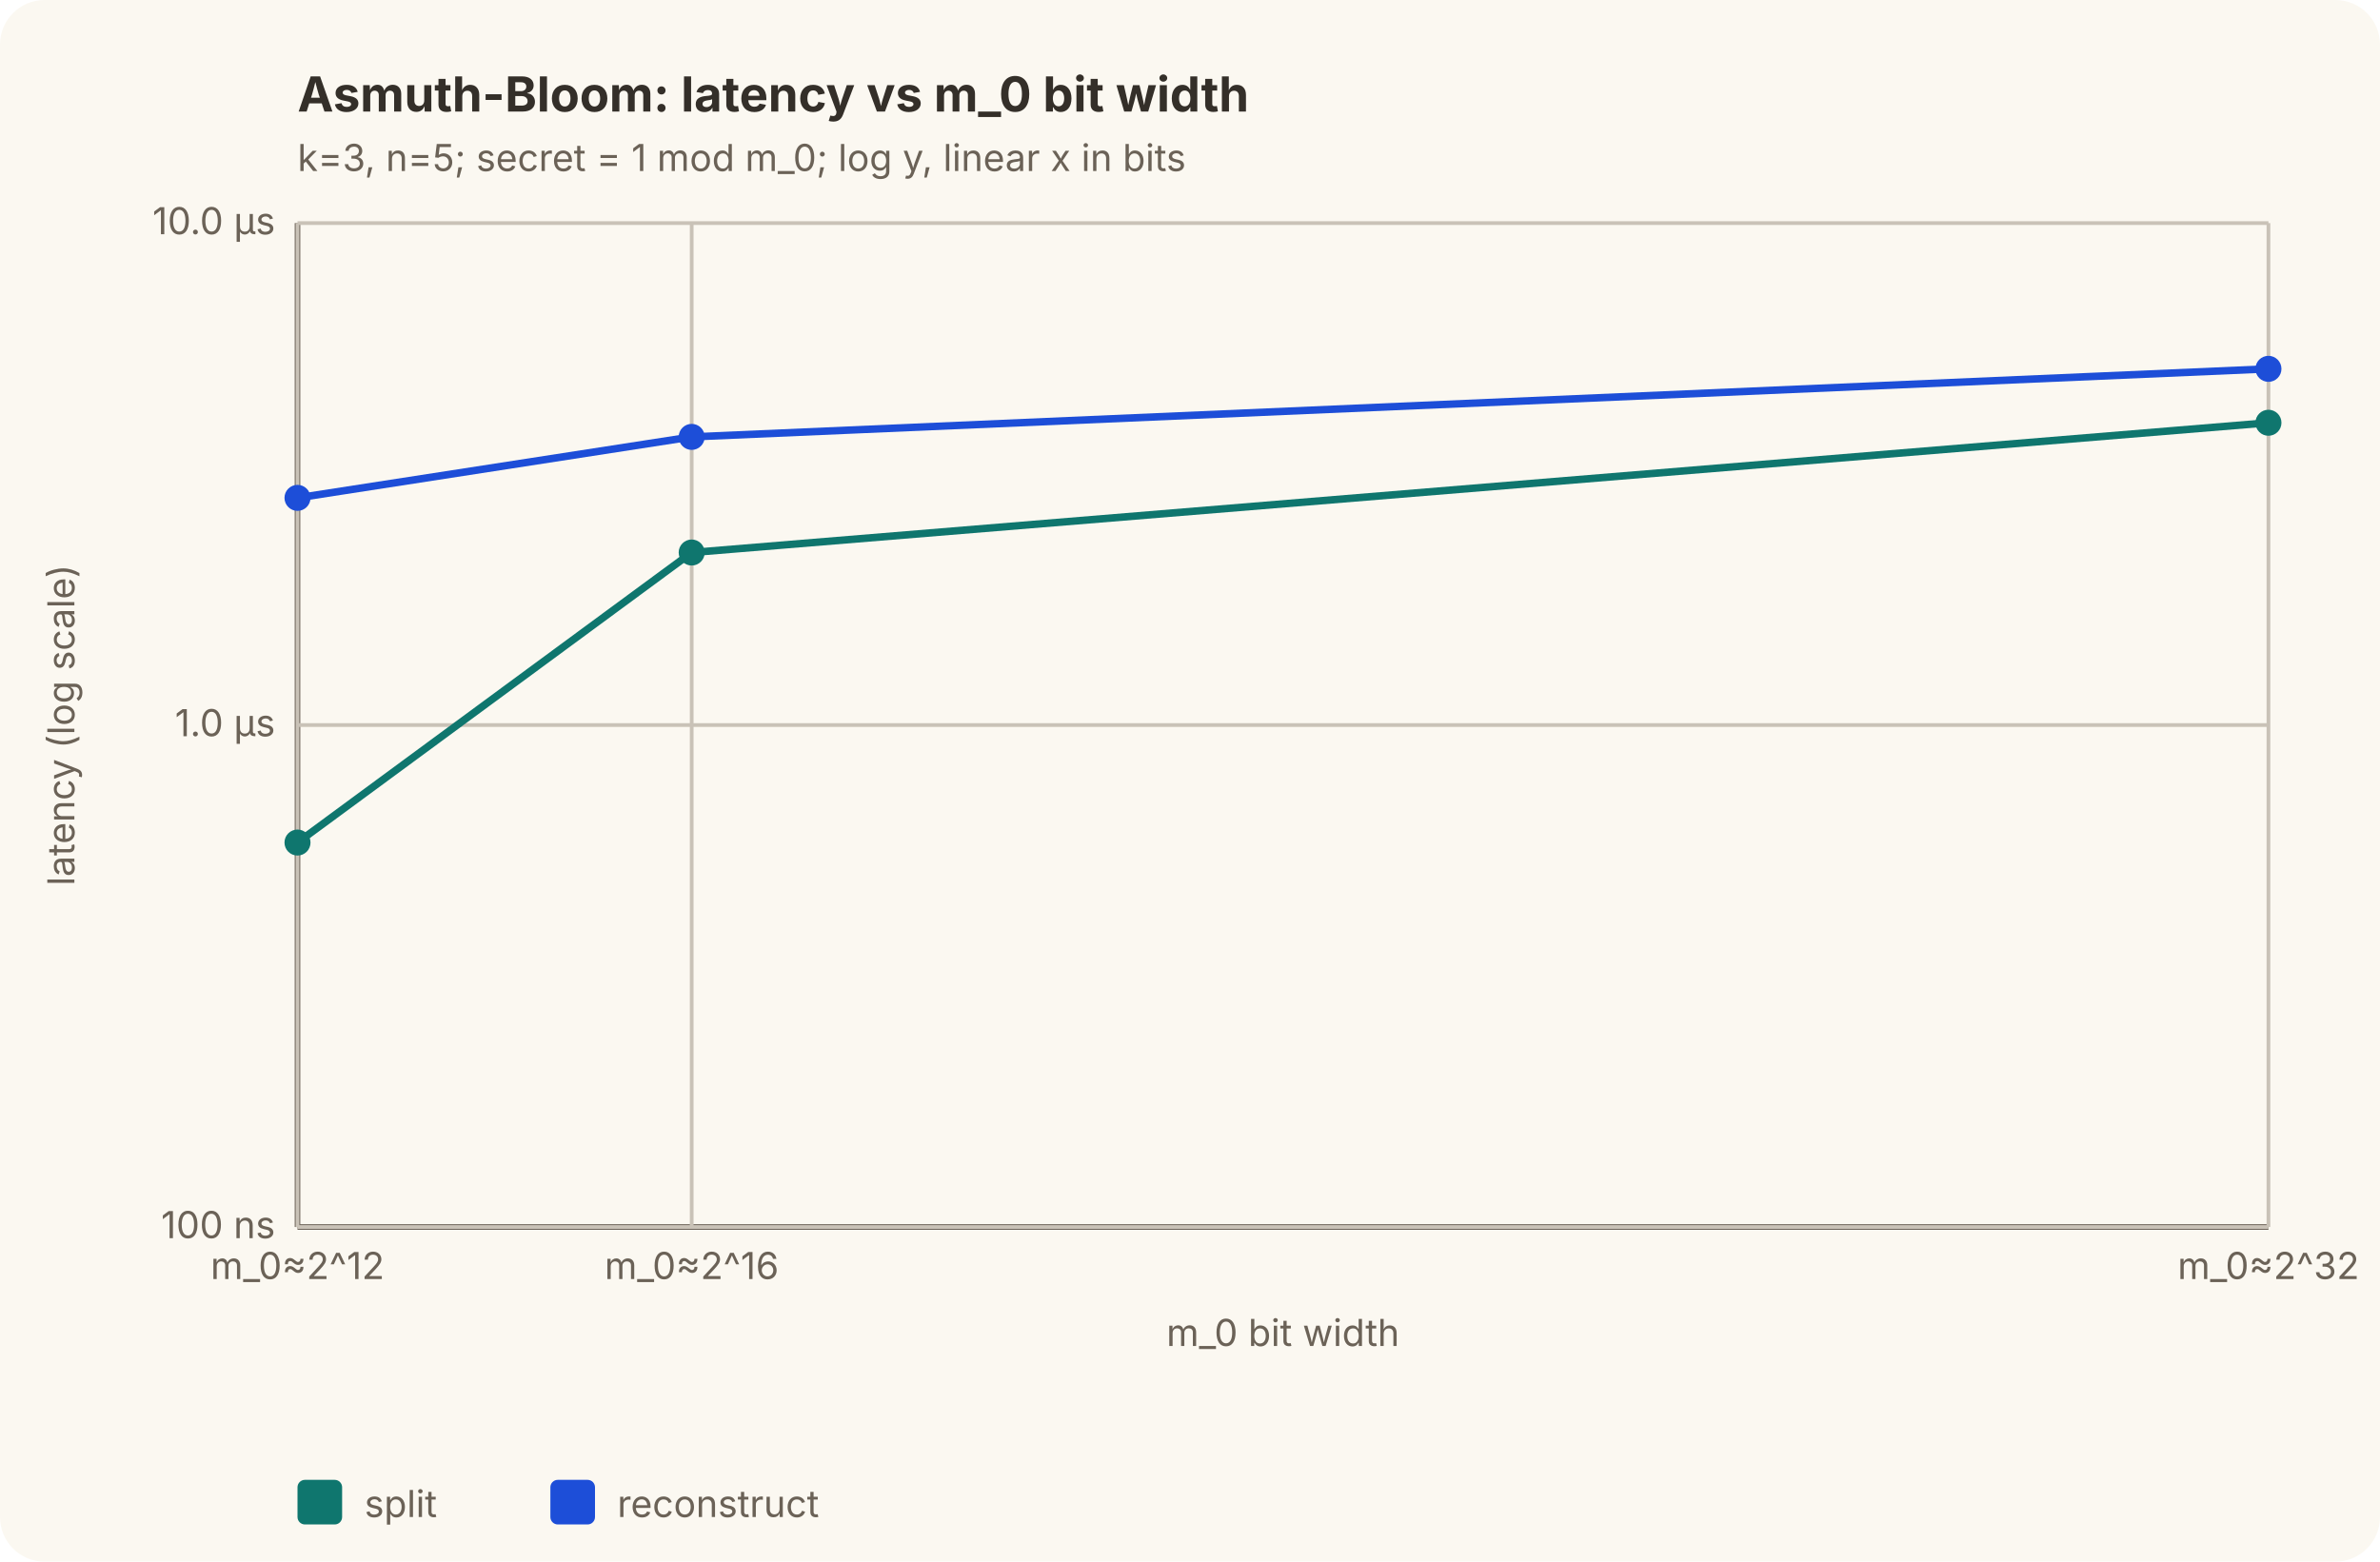
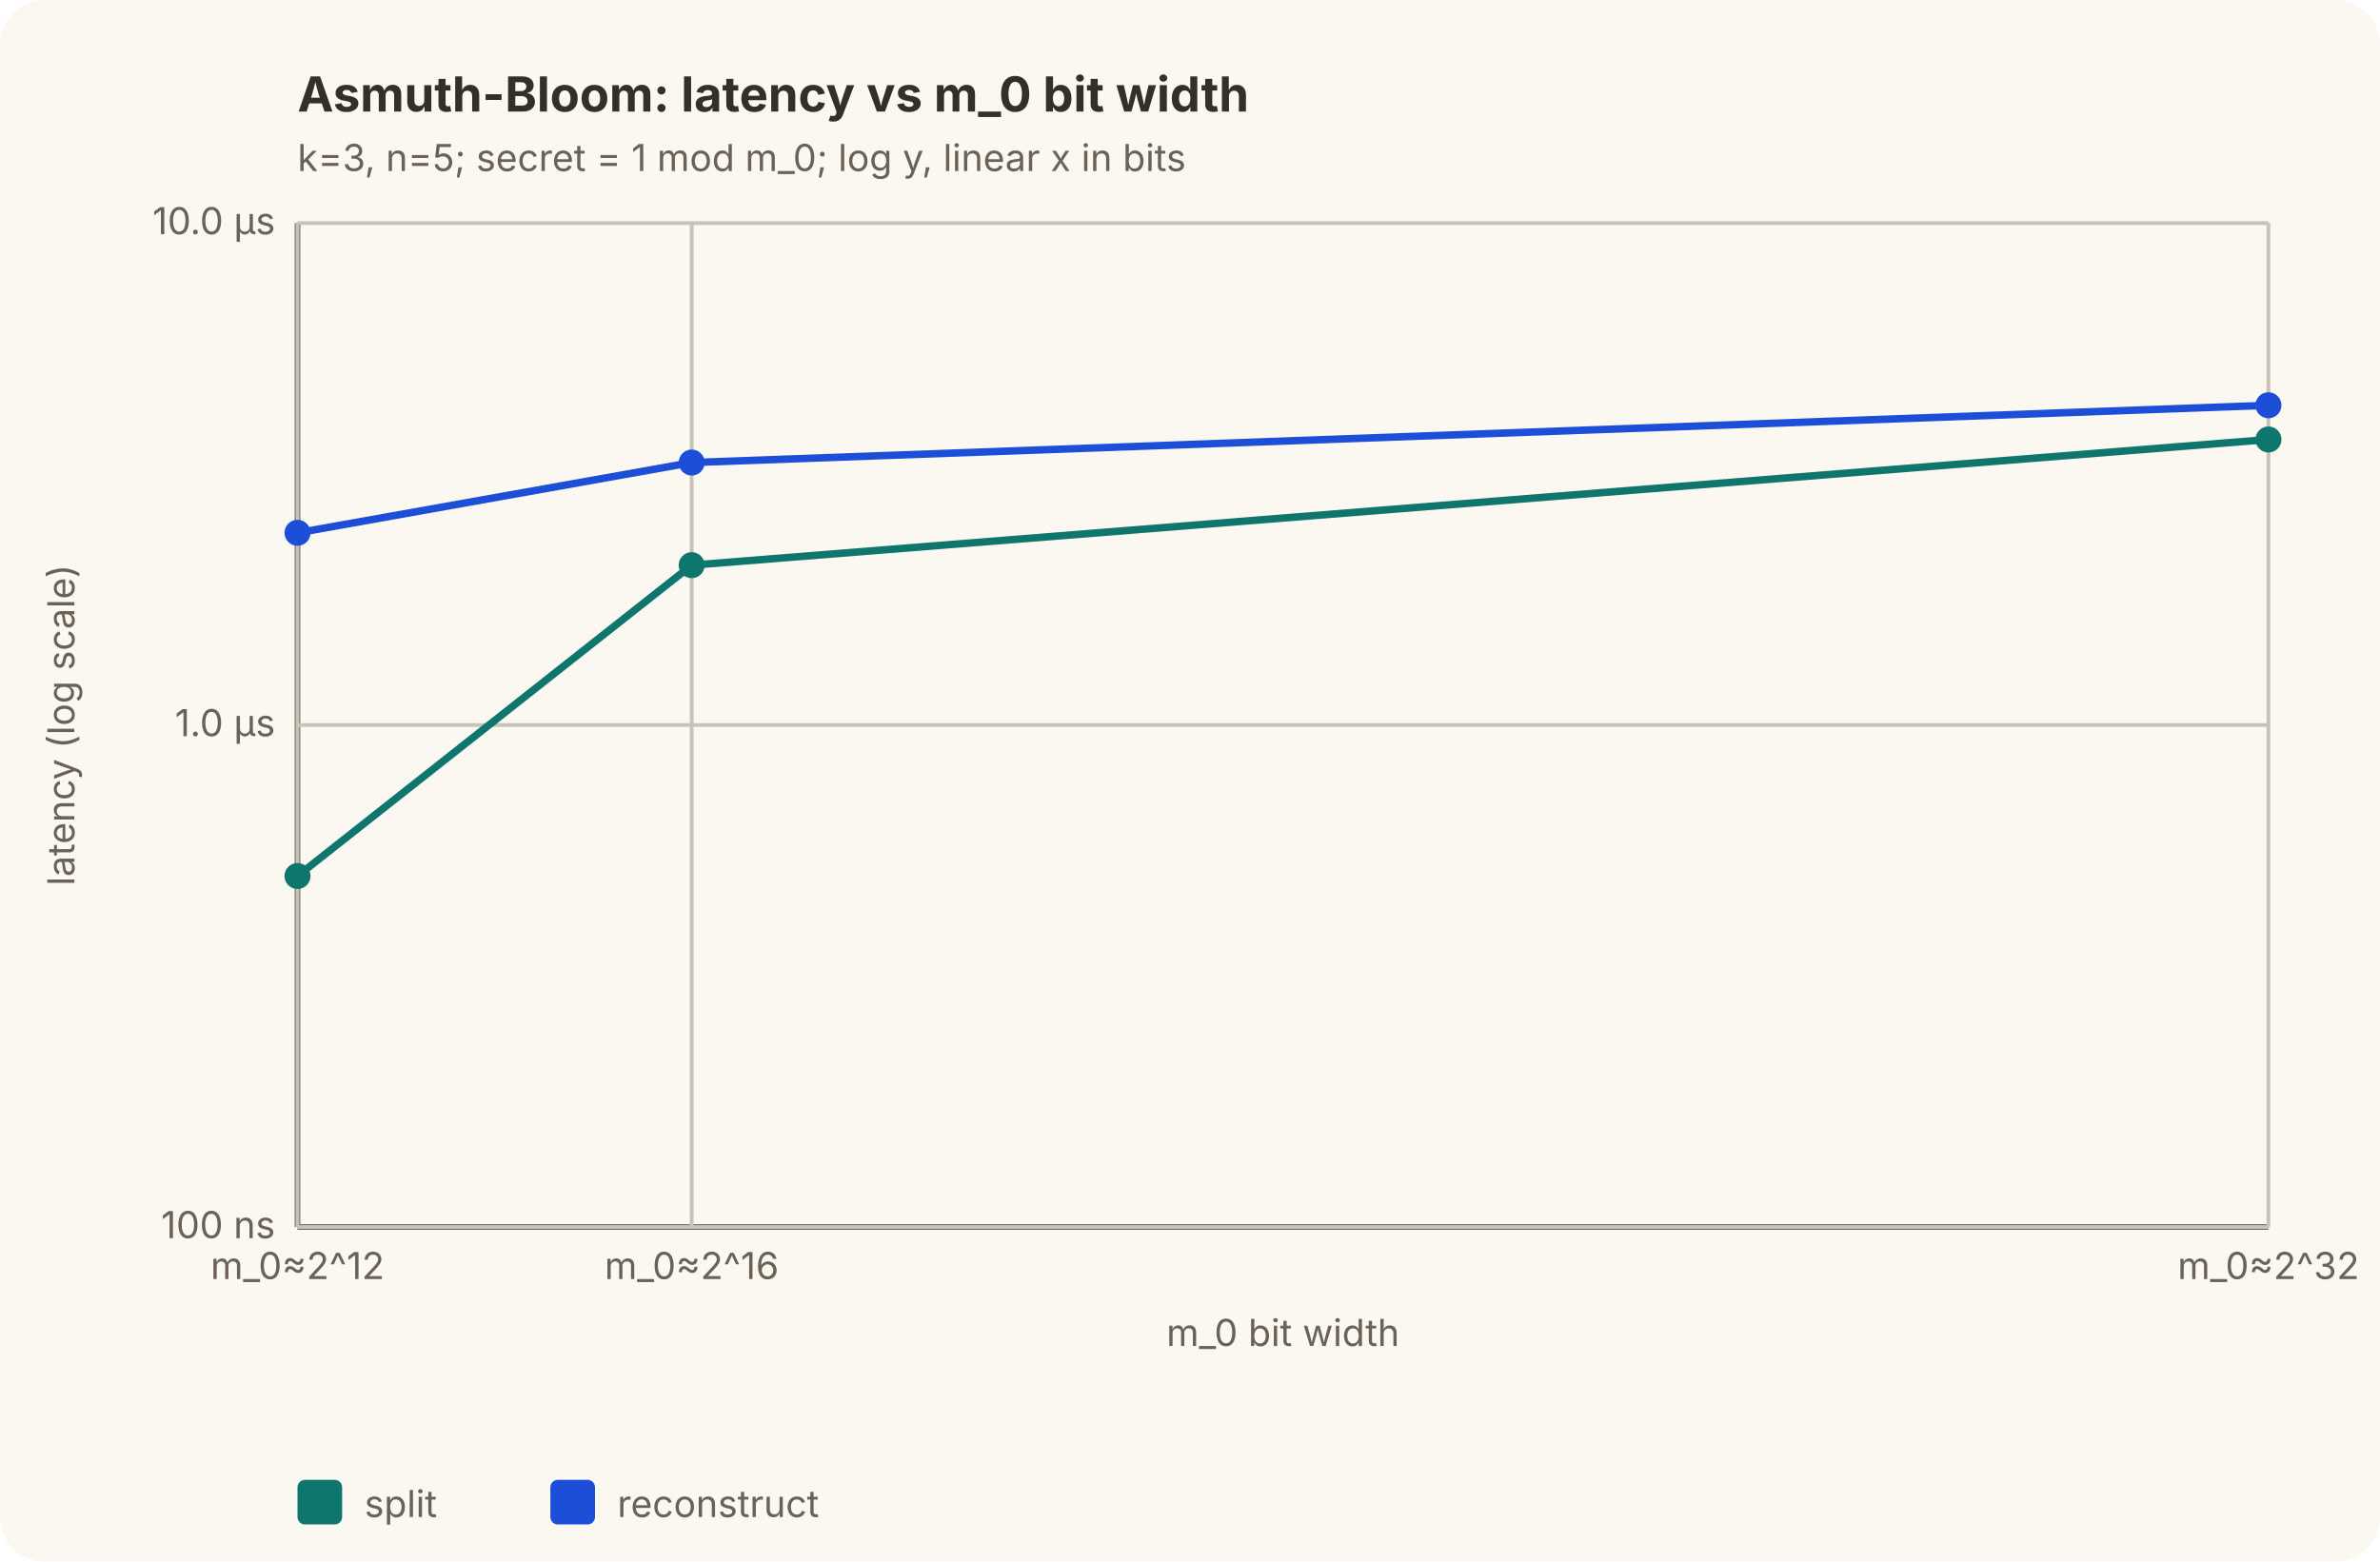
<svg xmlns="http://www.w3.org/2000/svg" width="640" height="420" viewBox="0 0 640 420" role="img">
  <style>
    .bg { fill: #fbf8f1; }
    .grid { stroke: #c9c2b7; stroke-width: 1; fill: none; }
    .axis { stroke: #6b6257; stroke-width: 1.5; fill: none; }
    .label { fill: #342f29; font: 11px ui-sans-serif, -apple-system, sans-serif; }
    .small { fill: #6b6257; font: 10px ui-sans-serif, -apple-system, sans-serif; }
    .title { fill: #342f29; font: bold 13px ui-sans-serif, -apple-system, sans-serif; }
  </style>
  <rect class="bg" x="0" y="0" width="640" height="420" rx="12" />
  <line class="axis" x1="80.0" y1="330.0" x2="610.0" y2="330.0" />
  <line class="axis" x1="80.0" y1="60.0" x2="80.0" y2="330.0" />
  <line class="grid" x1="80.0" y1="330.0" x2="610.0" y2="330.0" />
  <text class="small" x="74.0" y="333.0" text-anchor="end">100 ns</text>
  <line class="grid" x1="80.0" y1="195.0" x2="610.0" y2="195.0" />
  <text class="small" x="74.0" y="198.0" text-anchor="end">1.0 µs</text>
  <line class="grid" x1="80.0" y1="60.0" x2="610.0" y2="60.0" />
  <text class="small" x="74.0" y="63.0" text-anchor="end">10.0 µs</text>
  <line class="grid" x1="80.0" y1="60.0" x2="80.0" y2="330.0" />
  <text class="small" x="80.0" y="344.0" text-anchor="middle">m_0≈2^12</text>
  <line class="grid" x1="186.0" y1="60.0" x2="186.0" y2="330.0" />
  <text class="small" x="186.0" y="344.0" text-anchor="middle">m_0≈2^16</text>
  <line class="grid" x1="610.0" y1="60.0" x2="610.0" y2="330.0" />
  <text class="small" x="610.0" y="344.0" text-anchor="middle">m_0≈2^32</text>
-   <path d="M 80.0 226.6 L 186.0 148.6 L 610.0 113.7" stroke="#0f766e" stroke-width="2" fill="none" />
-   <circle cx="80.0" cy="226.6" r="3.5" fill="#0f766e" />
-   <circle cx="186.0" cy="148.6" r="3.5" fill="#0f766e" />
-   <circle cx="610.0" cy="113.7" r="3.5" fill="#0f766e" />
-   <path d="M 80.0 133.9 L 186.0 117.5 L 610.0 99.2" stroke="#1d4ed8" stroke-width="2" fill="none" />
-   <circle cx="80.0" cy="133.9" r="3.5" fill="#1d4ed8" />
-   <circle cx="186.0" cy="117.5" r="3.5" fill="#1d4ed8" />
-   <circle cx="610.0" cy="99.2" r="3.5" fill="#1d4ed8" />
+   <path d="M 80.0 235.6 L 186.0 152.0 L 610.0 118.2" stroke="#0f766e" stroke-width="2" fill="none" />
+   <circle cx="80.0" cy="235.6" r="3.5" fill="#0f766e" />
+   <circle cx="186.0" cy="152.0" r="3.5" fill="#0f766e" />
+   <circle cx="610.0" cy="118.2" r="3.5" fill="#0f766e" />
+   <path d="M 80.0 143.3 L 186.0 124.4 L 610.0 109.0" stroke="#1d4ed8" stroke-width="2" fill="none" />
+   <circle cx="80.0" cy="143.3" r="3.5" fill="#1d4ed8" />
+   <circle cx="186.0" cy="124.4" r="3.5" fill="#1d4ed8" />
+   <circle cx="610.0" cy="109.0" r="3.5" fill="#1d4ed8" />
  <text class="title" x="80.0" y="30.0">Asmuth-Bloom: latency vs m_0 bit width</text>
  <text class="small" x="80.0" y="46.0">k=3, n=5; secret = 1 mod m_0; log y, linear x in bits</text>
  <text class="small" x="345.0" y="362.0" text-anchor="middle">m_0 bit width</text>
  <text class="small" x="20" y="195.0" transform="rotate(-90 20 195.0)" text-anchor="middle">latency (log scale)</text>
  <rect x="80.0" y="398.0" width="12" height="12" fill="#0f766e" rx="2" />
  <text class="small" x="98.0" y="408.0">split</text>
  <rect x="148.0" y="398.0" width="12" height="12" fill="#1d4ed8" rx="2" />
  <text class="small" x="166.0" y="408.0">reconstruct</text>
</svg>
